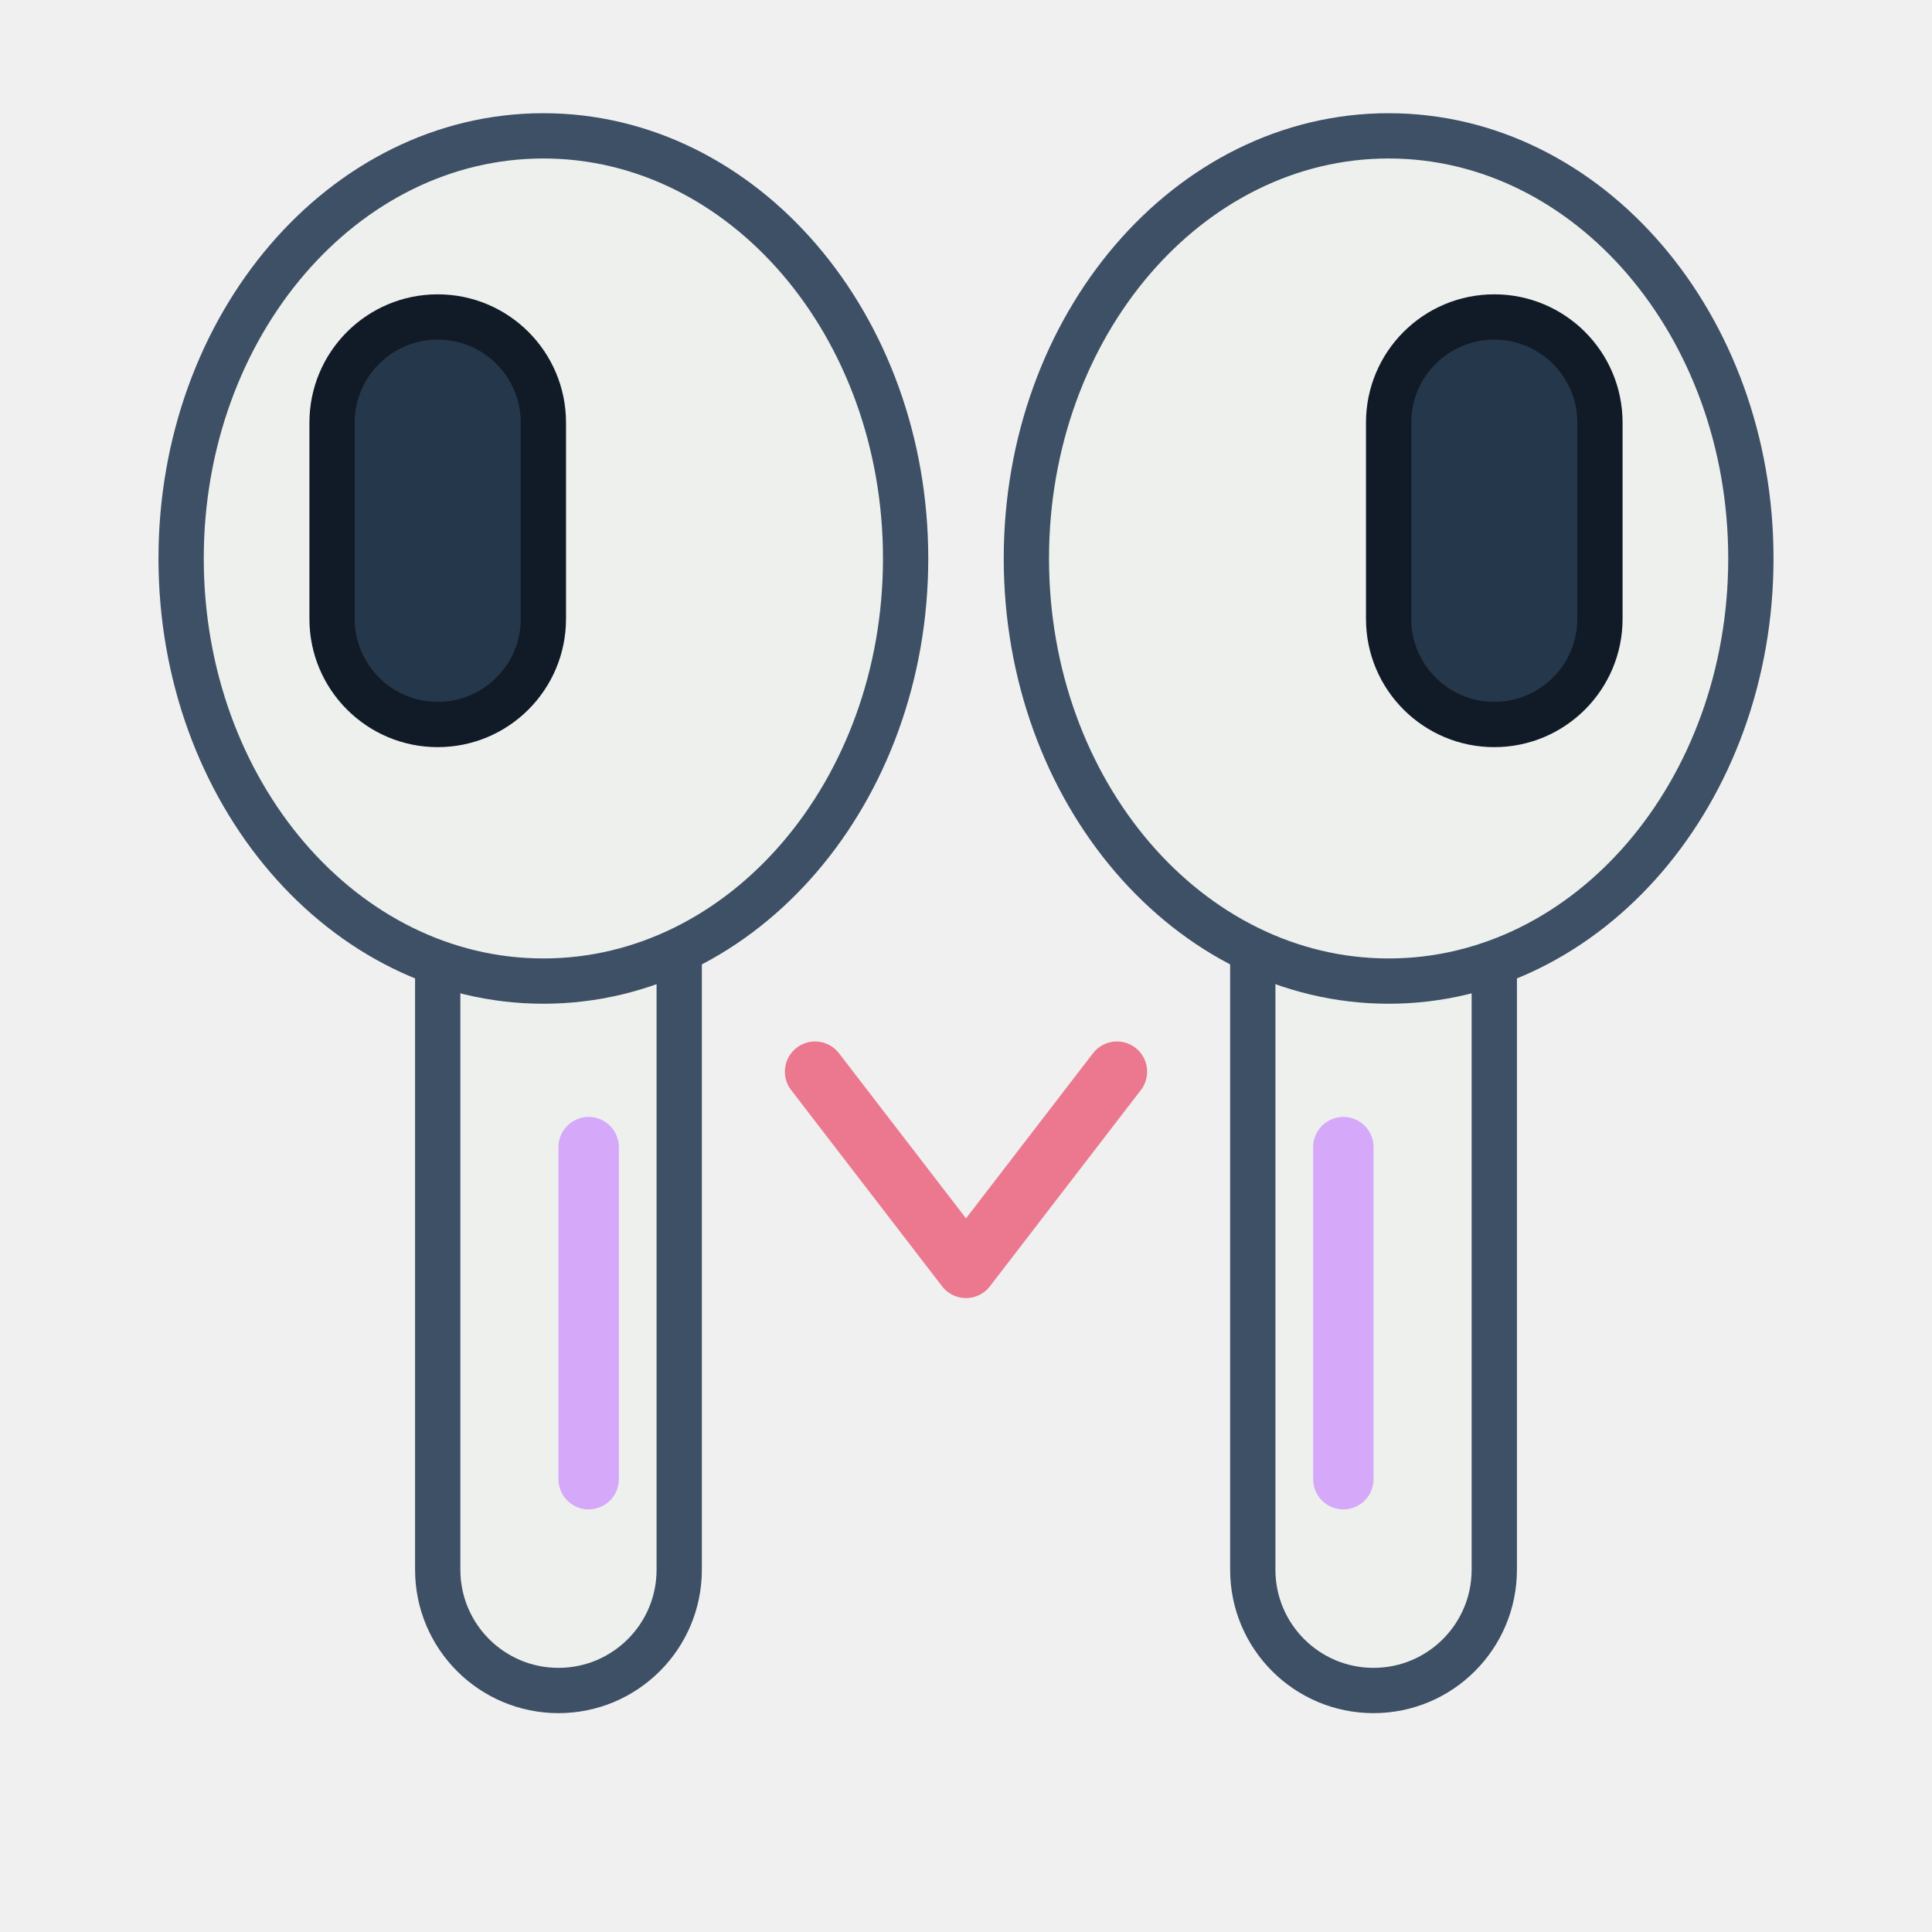
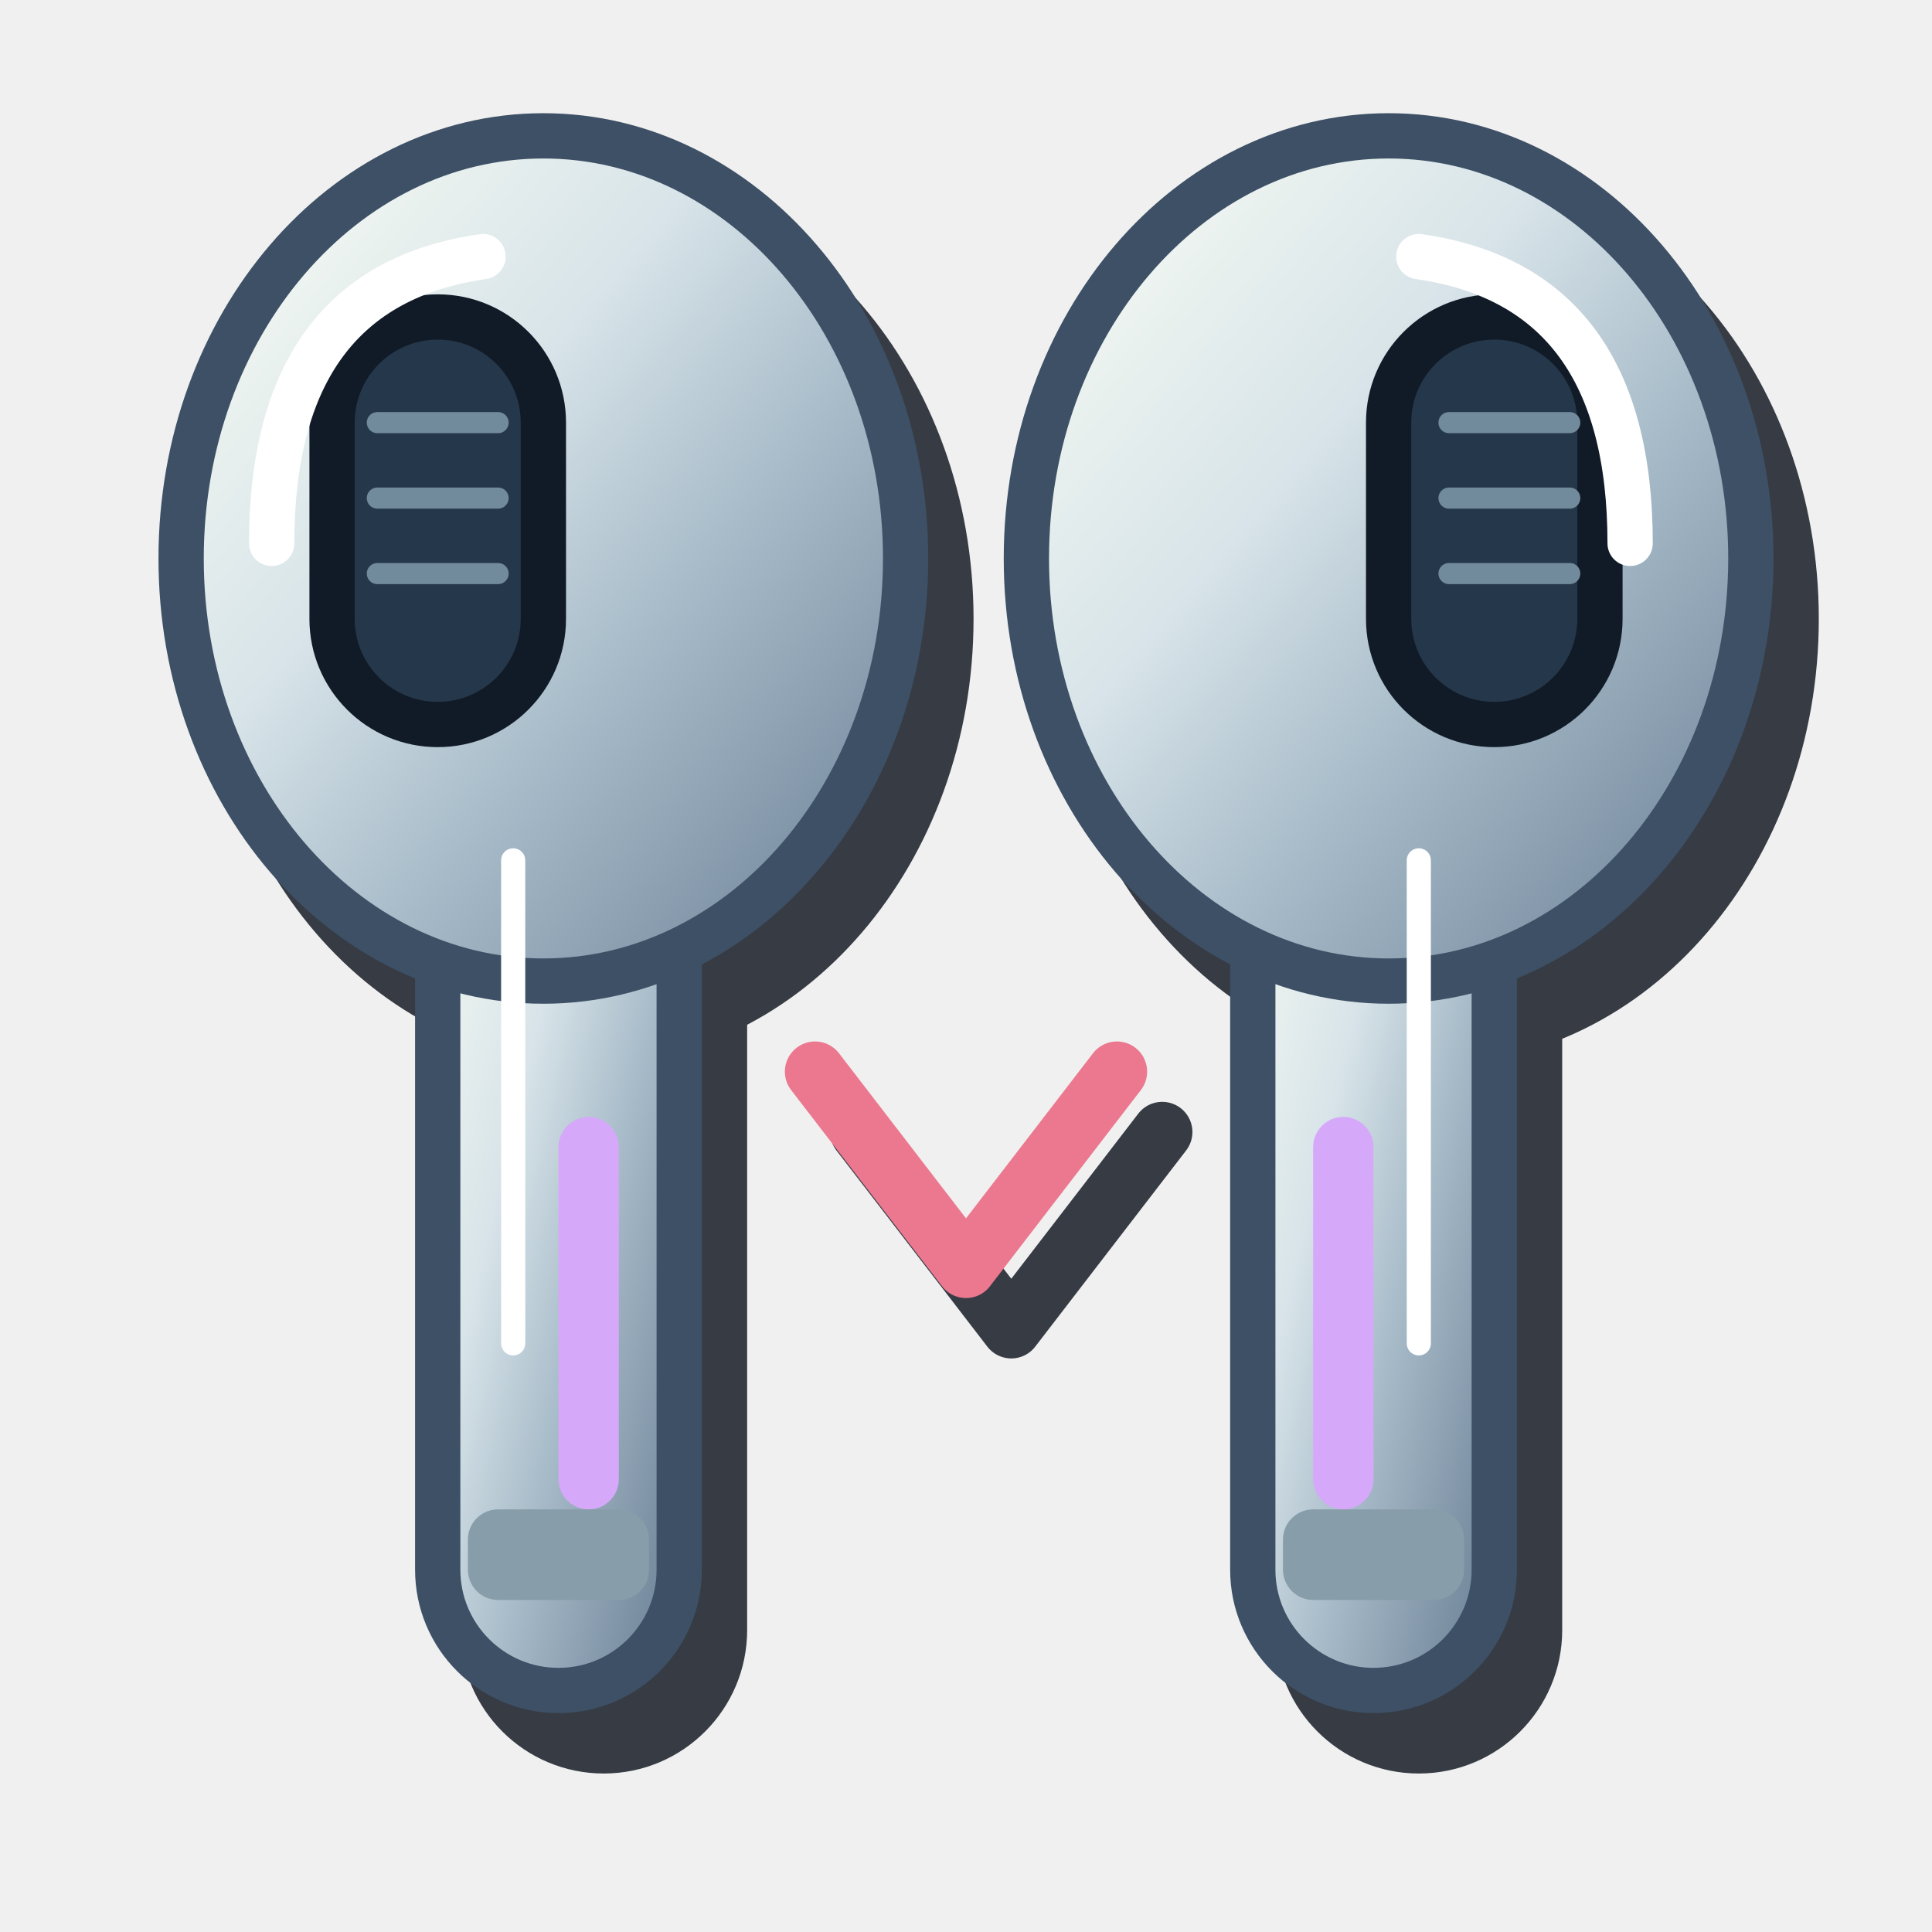
<svg xmlns="http://www.w3.org/2000/svg" width="128" height="128" viewBox="0 0 128 128">
  <g stroke-linecap="round" stroke-linejoin="round">
-     <rect x="29" y="44" width="16" height="68" rx="8" fill="#edf0ec" stroke="#3d5066" stroke-width="3" />
-     <rect x="83" y="44" width="16" height="68" rx="8" fill="#edf0ec" stroke="#3d5066" stroke-width="3" />
-     <ellipse cx="36" cy="37" rx="24" ry="28" fill="#edf0ec" stroke="#3d5066" stroke-width="3" />
-     <ellipse cx="92" cy="37" rx="24" ry="28" fill="#edf0ec" stroke="#3d5066" stroke-width="3" />
+     <defs>
+       <linearGradient id="pearl" x1="0" y1="0" x2="1" y2="1">
+         <stop stop-color="#fcfff5" />
+         <stop offset=".38" stop-color="#d8e4e9" />
+         <stop offset=".62" stop-color="#a6bac8" />
+         <stop offset="1" stop-color="#667b91" />
+       </linearGradient>
+       <linearGradient id="body" x1="0" y1="0" x2="1" y2="1">
+         <stop stop-color="#6b829c" />
+         <stop offset=".4" stop-color="#334c66" />
+         <stop offset="1" stop-color="#102237" />
+       </linearGradient>
+       <linearGradient id="glass" x1="0" y1="0" x2=".7" y2="1">
+         <stop stop-color="#456885" />
+         <stop offset=".4" stop-color="#19384e" />
+         <stop offset="1" stop-color="#081424" />
+       </linearGradient>
+       <linearGradient id="steel" x1="0" y1="0" x2="1" y2="0">
+         <stop stop-color="#d6d1b9" />
+         <stop offset=".35" stop-color="#7d8e9f" />
+         <stop offset=".7" stop-color="#56647b" />
+         <stop offset="1" stop-color="#bdc1b5" />
+       </linearGradient>
+     </defs>
+     <g transform="translate(3 4)" opacity=".8">
+       <rect x="29" y="44" width="16" height="68" rx="8" fill="#070e19" stroke="#070e19" stroke-width="3" />
+       <rect x="83" y="44" width="16" height="68" rx="8" fill="#070e19" stroke="#070e19" stroke-width="3" />
+       <ellipse cx="36" cy="37" rx="24" ry="28" fill="#070e19" stroke="#070e19" stroke-width="3" />
+       <ellipse cx="92" cy="37" rx="24" ry="28" fill="#070e19" stroke="#070e19" stroke-width="3" />
+       <rect x="22" y="21" width="14" height="27" rx="7" fill="#070e19" stroke="#070e19" stroke-width="3" />
+       <rect x="92" y="21" width="14" height="27" rx="7" fill="#070e19" stroke="#070e19" stroke-width="3" />
+       <path d="M39 76v22M89 76v22" fill="none" stroke="#070e19" stroke-width="4" stroke-linecap="round" stroke-linejoin="round" />
+       <path d="M54 71l10 13 10-13" fill="none" stroke="#070e19" stroke-width="4" stroke-linecap="round" stroke-linejoin="round" />
+     </g>
+     <rect x="29" y="44" width="16" height="68" rx="8" fill="url(#pearl)" stroke="#3d5066" stroke-width="3" />
+     <rect x="83" y="44" width="16" height="68" rx="8" fill="url(#pearl)" stroke="#3d5066" stroke-width="3" />
+     <ellipse cx="36" cy="37" rx="24" ry="28" fill="url(#pearl)" stroke="#3d5066" stroke-width="3" />
+     <ellipse cx="92" cy="37" rx="24" ry="28" fill="url(#pearl)" stroke="#3d5066" stroke-width="3" />
    <rect x="22" y="21" width="14" height="27" rx="7" fill="#25374a" stroke="#111b27" stroke-width="3" />
    <rect x="92" y="21" width="14" height="27" rx="7" fill="#25374a" stroke="#111b27" stroke-width="3" />
    <path d="M39 76v22M89 76v22" fill="none" stroke="#d5a8fa" stroke-width="4" stroke-linecap="round" stroke-linejoin="round" />
    <path d="M54 71l10 13 10-13" fill="none" stroke="#eb788e" stroke-width="4" stroke-linecap="round" stroke-linejoin="round" />
+     <path d="M18 36q0-17 14-19M108 36q0-17-14-19" fill="none" stroke="#ffffff" stroke-width="3" stroke-linecap="round" stroke-linejoin="round" />
+     <path d="M25 28h8M96 28h8" fill="none" stroke="#718a9c" stroke-width="1.4" stroke-linecap="round" stroke-linejoin="round" />
+     <path d="M25 33h8M96 33h8" fill="none" stroke="#718a9c" stroke-width="1.4" stroke-linecap="round" stroke-linejoin="round" />
+     <path d="M25 38h8M96 38h8" fill="none" stroke="#718a9c" stroke-width="1.4" stroke-linecap="round" stroke-linejoin="round" />
+     <rect x="31" y="100" width="12" height="6" rx="2" fill="#879da9" stroke="#111b27" stroke-width="0" />
+     <rect x="85" y="100" width="12" height="6" rx="2" fill="#879da9" stroke="#111b27" stroke-width="0" />
+     <path d="M34 57v32M94 57v32" fill="none" stroke="#ffffff" stroke-width="1.6" stroke-linecap="round" stroke-linejoin="round" />
  </g>
</svg>
